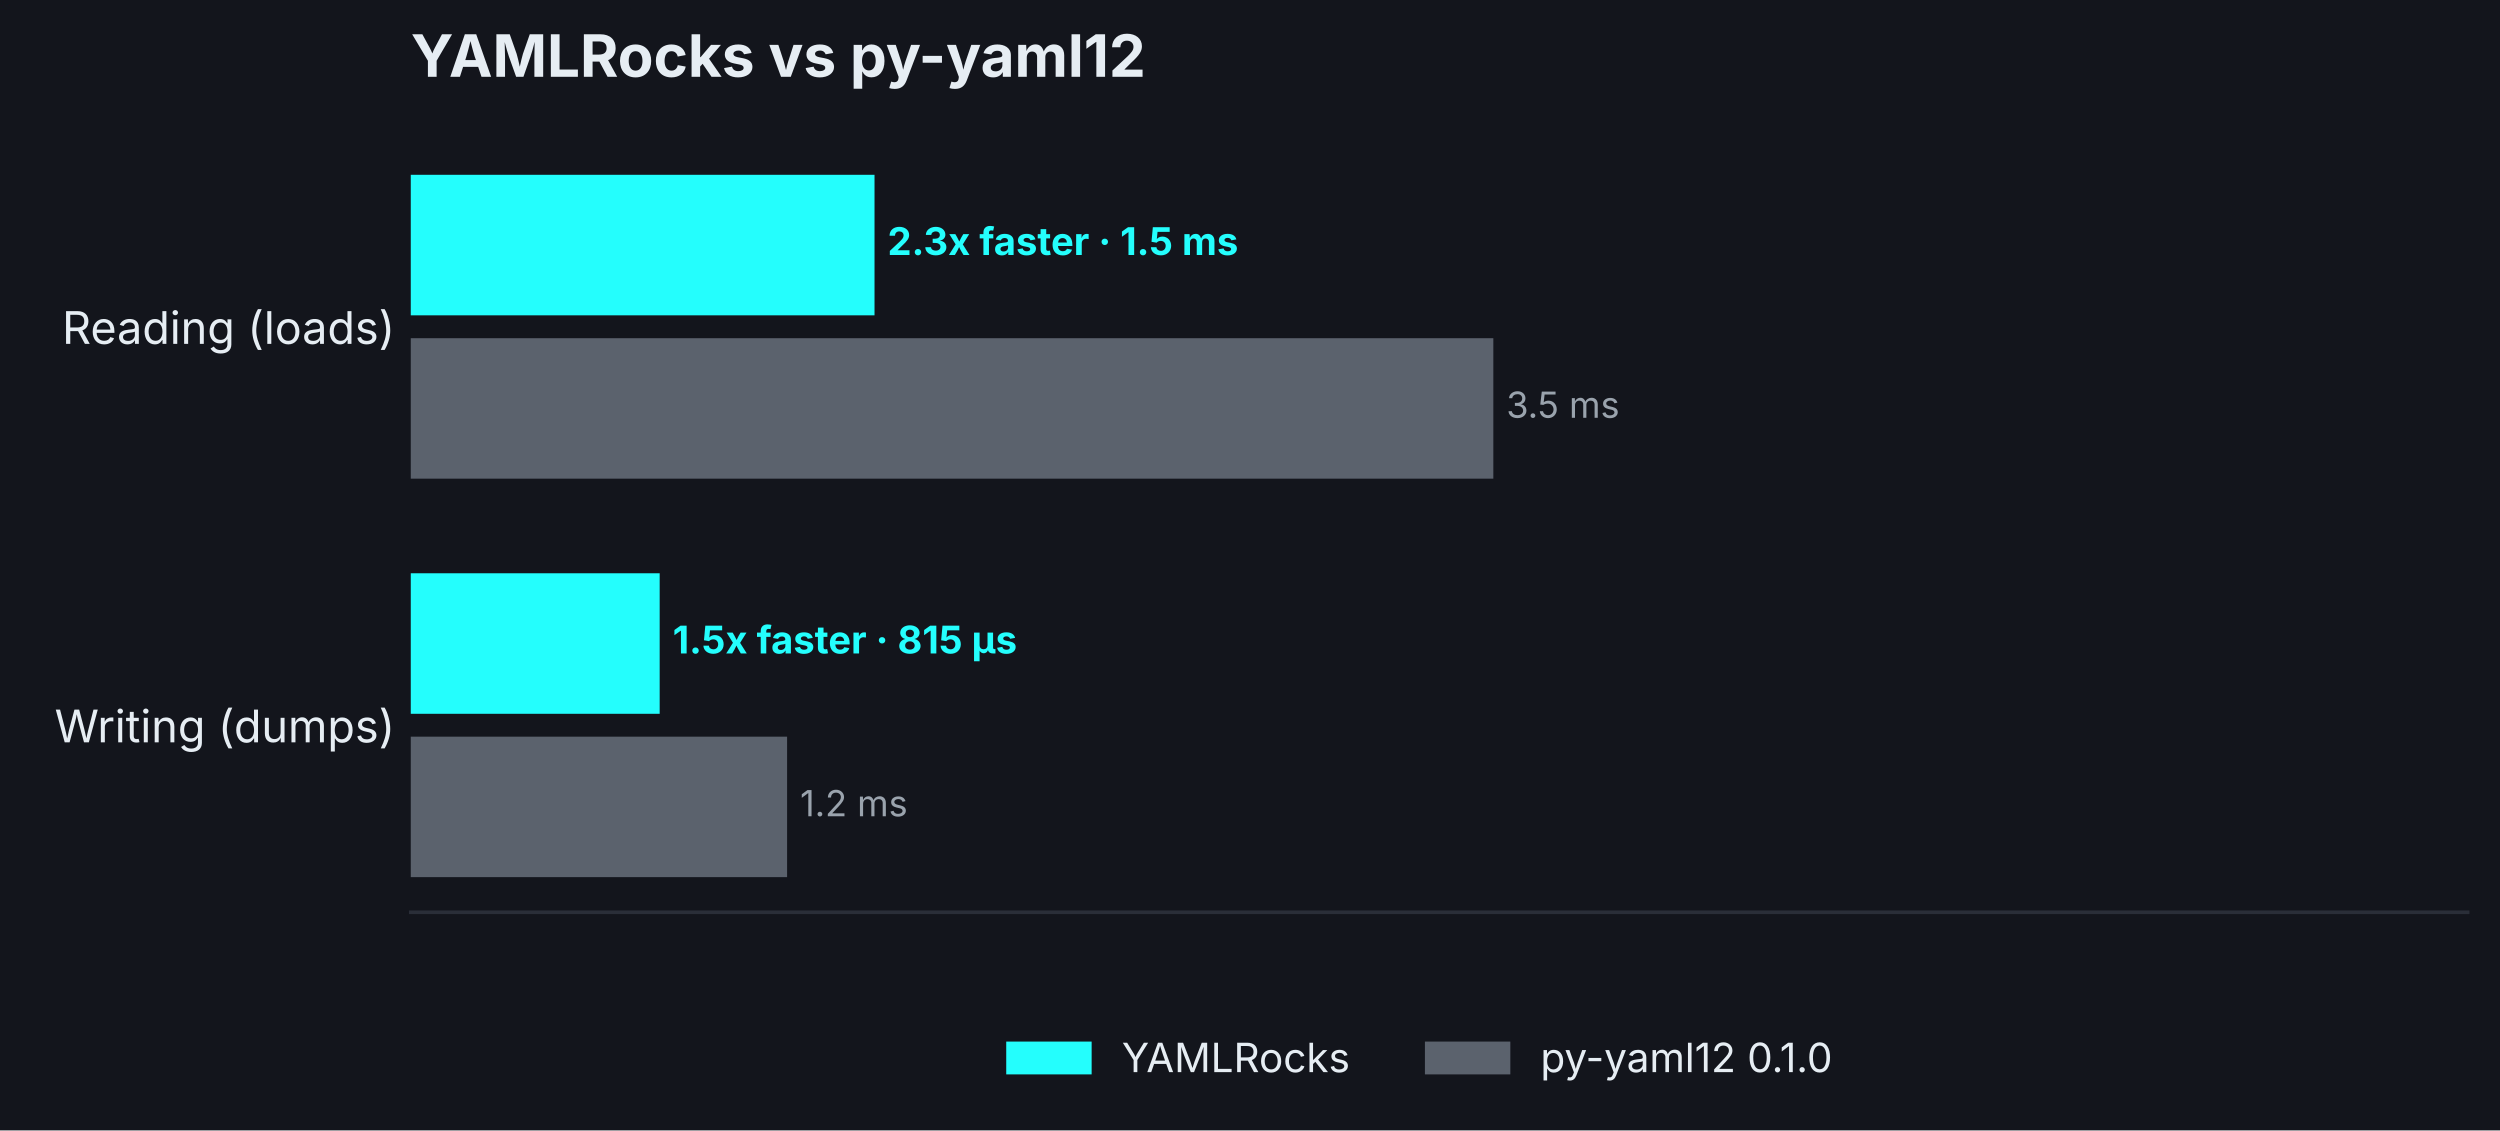
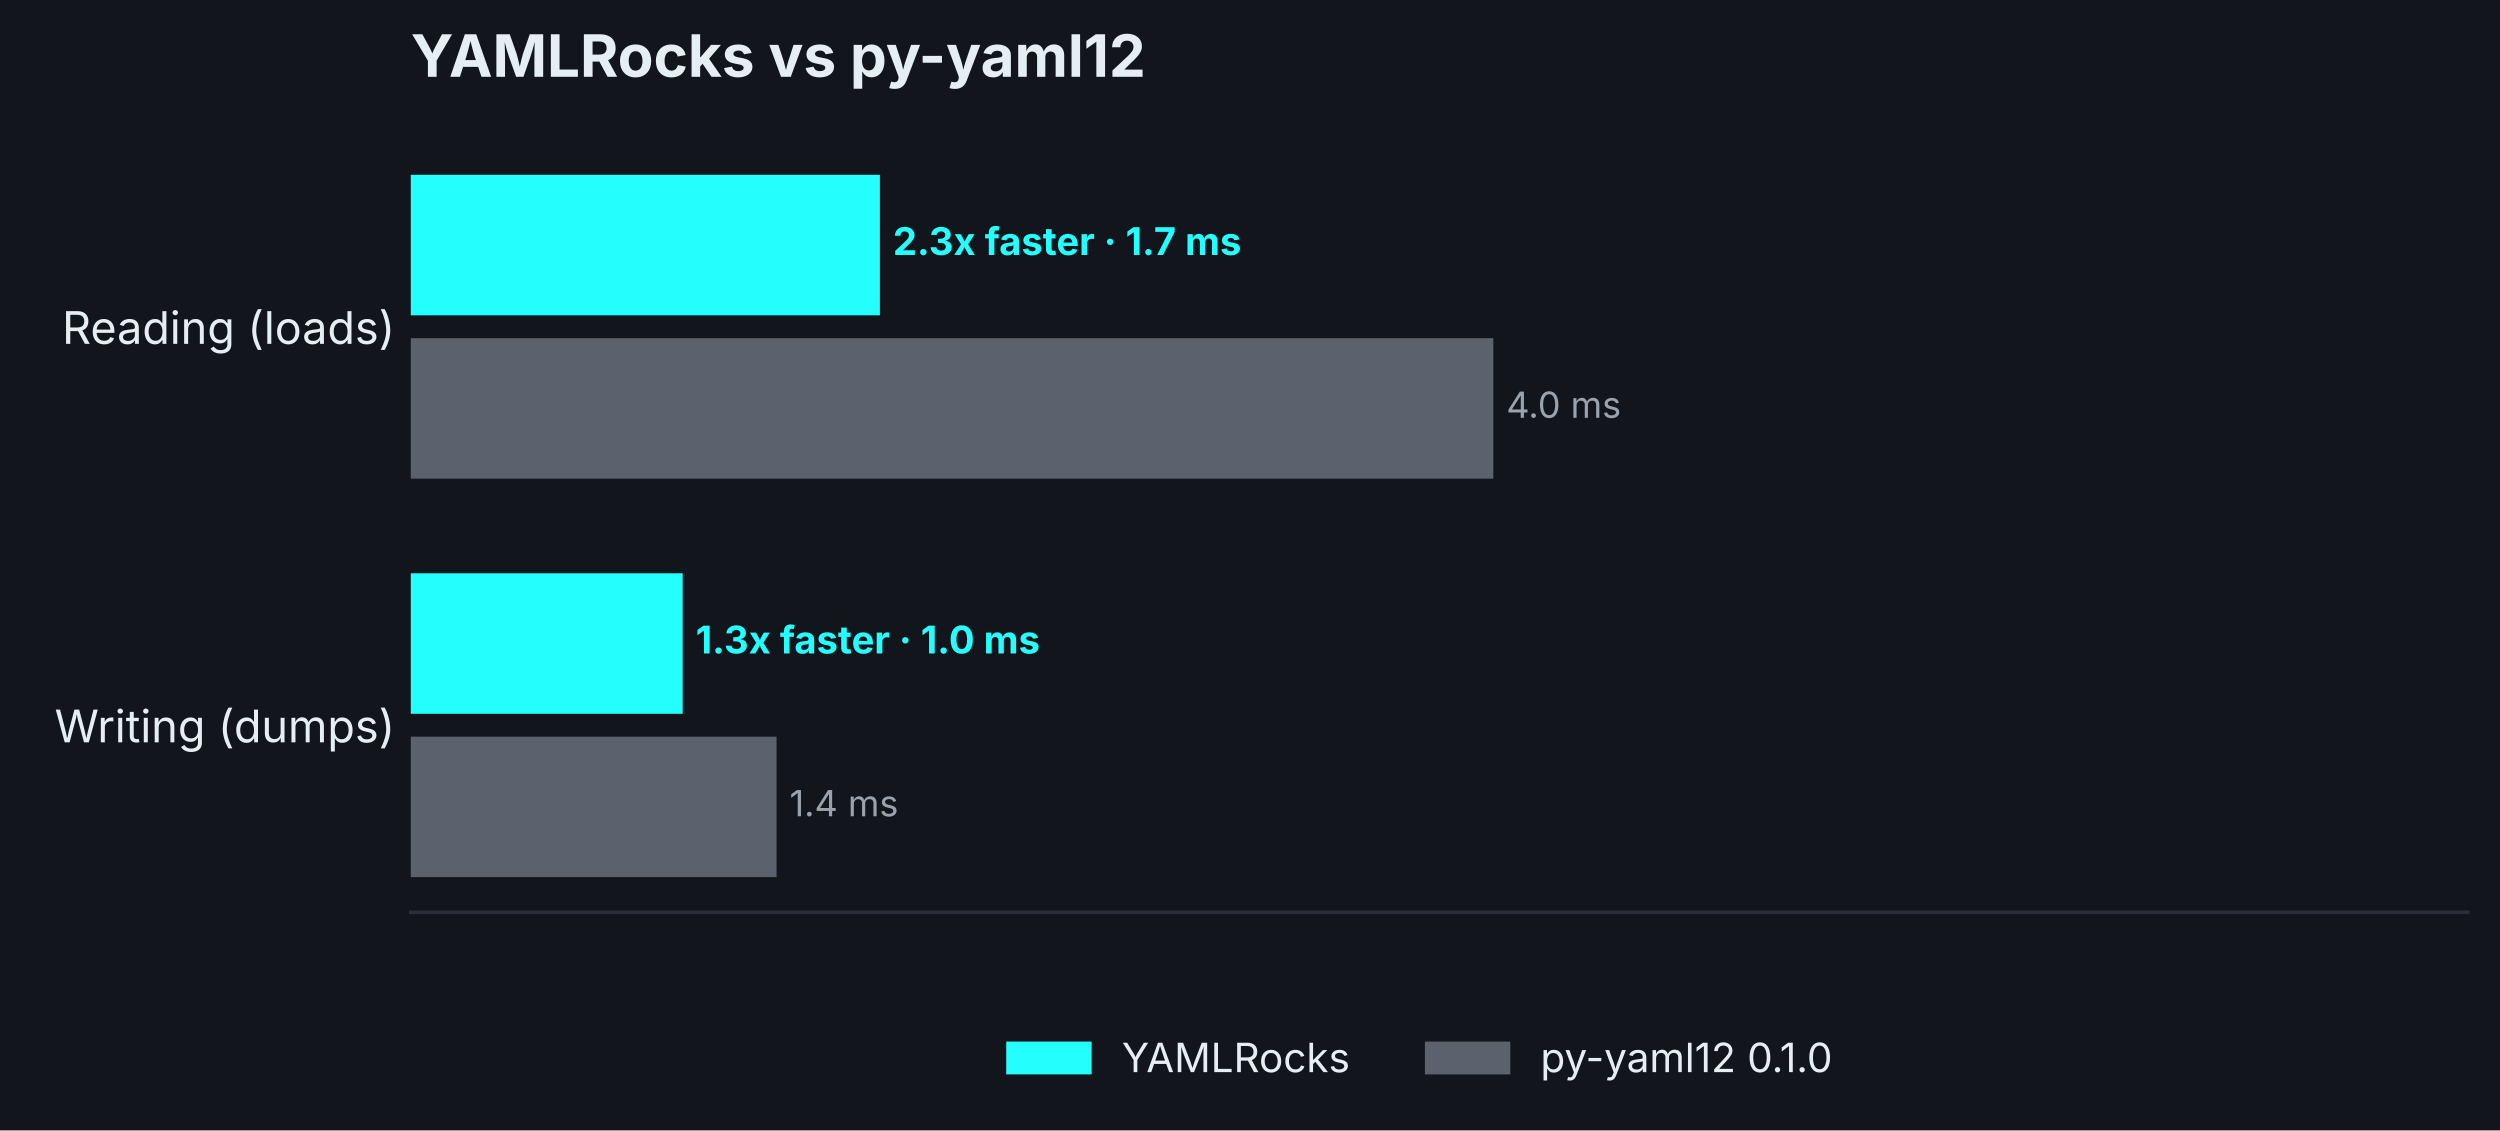
<svg xmlns="http://www.w3.org/2000/svg" width="556.138pt" height="251.466pt" viewBox="0 0 556.138 251.466" version="1.1">
  <defs>
    <style type="text/css">*{stroke-linejoin: round; stroke-linecap: butt}</style>
  </defs>
  <g id="figure_1">
    <g id="patch_1">
      <path d="M 0 251.466 L 556.138 251.466 L 556.138 0 L 0 0 z " style="fill: #13151c" />
    </g>
    <g id="axes_1">
      <g id="patch_2">
        <path d="M 91.378 202.942 L 548.938 202.942 L 548.938 31.078 L 91.378 31.078 z " style="fill: #13151c" />
      </g>
      <g id="matplotlib.axis_1" />
      <g id="matplotlib.axis_2">
        <g id="ytick_1">
          <g id="line2d_1" />
          <g id="text_1">
            <text style="font-size: 10px; font-family: 'Inter', 'Inter Variable', 'DejaVu Sans', sans-serif; text-anchor: end; fill: #e6edf3" x="87.878" y="76.488" transform="rotate(-0 87.87812 76.4883)">Reading (loads)</text>
          </g>
        </g>
        <g id="ytick_2">
          <g id="line2d_2" />
          <g id="text_2">
            <text style="font-size: 10px; font-family: 'Inter', 'Inter Variable', 'DejaVu Sans', sans-serif; text-anchor: end; fill: #e6edf3" x="87.878" y="165.13" transform="rotate(-0 87.87812 165.1301)">Writing (dumps)</text>
          </g>
        </g>
      </g>
      <g id="patch_3">
        <path d="M 91.378 202.942 L 548.938 202.942 " style="fill: none; stroke: #2a2e38; stroke-width: 0.8; stroke-linejoin: miter; stroke-linecap: square" />
      </g>
      <g id="patch_4">
-         <path d="M 91.378 38.89 L 194.542 38.89 L 194.542 70.145 L 91.378 70.145 z " clip-path="url(#pfe0bf97a6a)" style="fill: #24fefd" />
+         <path d="M 91.378 38.89 L 195.737 38.89 L 195.737 70.145 L 91.378 70.145 z " clip-path="url(#p89eafe20a3)" style="fill: #24fefd" />
      </g>
      <g id="text_3">
-         <text style="font-weight: 700; font-size: 8.5px; font-family: 'Inter', 'Inter Variable', 'DejaVu Sans', sans-serif; text-anchor: start; fill: #24fefd" x="197.431" y="56.726" transform="rotate(-0 197.4314 56.72585)">2.3x faster · 1.5 ms</text>
+         <text style="font-weight: 700; font-size: 8.5px; font-family: 'Inter', 'Inter Variable', 'DejaVu Sans', sans-serif; text-anchor: start; fill: #24fefd" x="198.627" y="56.726" transform="rotate(-0 198.6266 56.72585)">2.3x faster · 1.7 ms</text>
      </g>
      <g id="patch_5">
-         <path d="M 91.378 75.233 L 332.199 75.233 L 332.199 106.488 L 91.378 106.488 z " clip-path="url(#pfe0bf97a6a)" style="fill: #5b626d" />
+         <path d="M 91.378 75.233 L 332.199 75.233 L 332.199 106.488 L 91.378 106.488 z " clip-path="url(#p89eafe20a3)" style="fill: #5b626d" />
      </g>
      <g id="text_4">
-         <text style="font-size: 8px; font-family: 'Inter', 'Inter Variable', 'DejaVu Sans', sans-serif; text-anchor: start; fill: #9aa3ad" x="335.089" y="92.939" transform="rotate(-0 335.089 92.93877)">3.5 ms</text>
+         <text style="font-size: 8px; font-family: 'Inter', 'Inter Variable', 'DejaVu Sans', sans-serif; text-anchor: start; fill: #9aa3ad" x="335.089" y="92.939" transform="rotate(-0 335.089 92.93877)">4.0 ms</text>
      </g>
      <g id="patch_6">
-         <path d="M 91.378 127.532 L 146.748 127.532 L 146.748 158.787 L 91.378 158.787 z " clip-path="url(#pfe0bf97a6a)" style="fill: #24fefd" />
+         <path d="M 91.378 127.532 L 151.864 127.532 L 151.864 158.787 L 91.378 158.787 z " clip-path="url(#p89eafe20a3)" style="fill: #24fefd" />
      </g>
      <g id="text_5">
-         <text style="font-weight: 700; font-size: 8.5px; font-family: 'Inter', 'Inter Variable', 'DejaVu Sans', sans-serif; text-anchor: start; fill: #24fefd" x="149.638" y="145.368" transform="rotate(-0 149.6378 145.3676)">1.5x faster · 815 µs</text>
+         <text style="font-weight: 700; font-size: 8.5px; font-family: 'Inter', 'Inter Variable', 'DejaVu Sans', sans-serif; text-anchor: start; fill: #24fefd" x="154.754" y="145.368" transform="rotate(-0 154.754 145.3676)">1.3x faster · 1.0 ms</text>
      </g>
      <g id="patch_7">
-         <path d="M 91.378 163.875 L 175.093 163.875 L 175.093 195.13 L 91.378 195.13 z " clip-path="url(#pfe0bf97a6a)" style="fill: #5b626d" />
+         <path d="M 91.378 163.875 L 172.747 163.875 L 172.747 195.13 L 91.378 195.13 z " clip-path="url(#p89eafe20a3)" style="fill: #5b626d" />
      </g>
      <g id="text_6">
-         <text style="font-size: 8px; font-family: 'Inter', 'Inter Variable', 'DejaVu Sans', sans-serif; text-anchor: start; fill: #9aa3ad" x="177.983" y="181.581" transform="rotate(-0 177.983 181.5805)">1.2 ms</text>
+         <text style="font-size: 8px; font-family: 'Inter', 'Inter Variable', 'DejaVu Sans', sans-serif; text-anchor: start; fill: #9aa3ad" x="175.637" y="181.581" transform="rotate(-0 175.6366 181.5805)">1.4 ms</text>
      </g>
      <g id="text_7">
        <text style="font-weight: 700; font-size: 13px; font-family: 'Inter', 'Inter Variable', 'DejaVu Sans', sans-serif; text-anchor: start; fill: #e6edf3" x="91.378" y="17.078" transform="rotate(-0 91.37812 17.07797)">YAMLRocks vs py-yaml12</text>
      </g>
      <g id="legend_1">
        <g id="patch_8">
          <path d="M 224.341 238.504 L 242.341 238.504 L 242.341 232.204 L 224.341 232.204 z " style="fill: #24fefd; stroke: #24fefd; stroke-linejoin: miter" />
        </g>
        <g id="text_8">
          <text style="font-size: 9px; font-family: 'Inter', 'Inter Variable', 'DejaVu Sans', sans-serif; text-anchor: start; fill: #e6edf3" x="249.541" y="238.504" transform="rotate(-0 249.5412 238.5042)">YAMLRocks</text>
        </g>
        <g id="patch_9">
          <path d="M 317.481 238.504 L 335.481 238.504 L 335.481 232.204 L 317.481 232.204 z " style="fill: #5b626d; stroke: #5b626d; stroke-linejoin: miter" />
        </g>
        <g id="text_9">
          <text style="font-size: 9px; font-family: 'Inter', 'Inter Variable', 'DejaVu Sans', sans-serif; text-anchor: start; fill: #e6edf3" x="342.681" y="238.504" transform="rotate(-0 342.6813 238.5042)">py-yaml12 0.1.0</text>
        </g>
      </g>
    </g>
  </g>
  <defs>
-     <clipPath id="pfe0bf97a6a">
+     <clipPath id="p89eafe20a3">
      <rect x="91.378" y="31.078" width="457.56" height="171.864" />
    </clipPath>
  </defs>
</svg>
